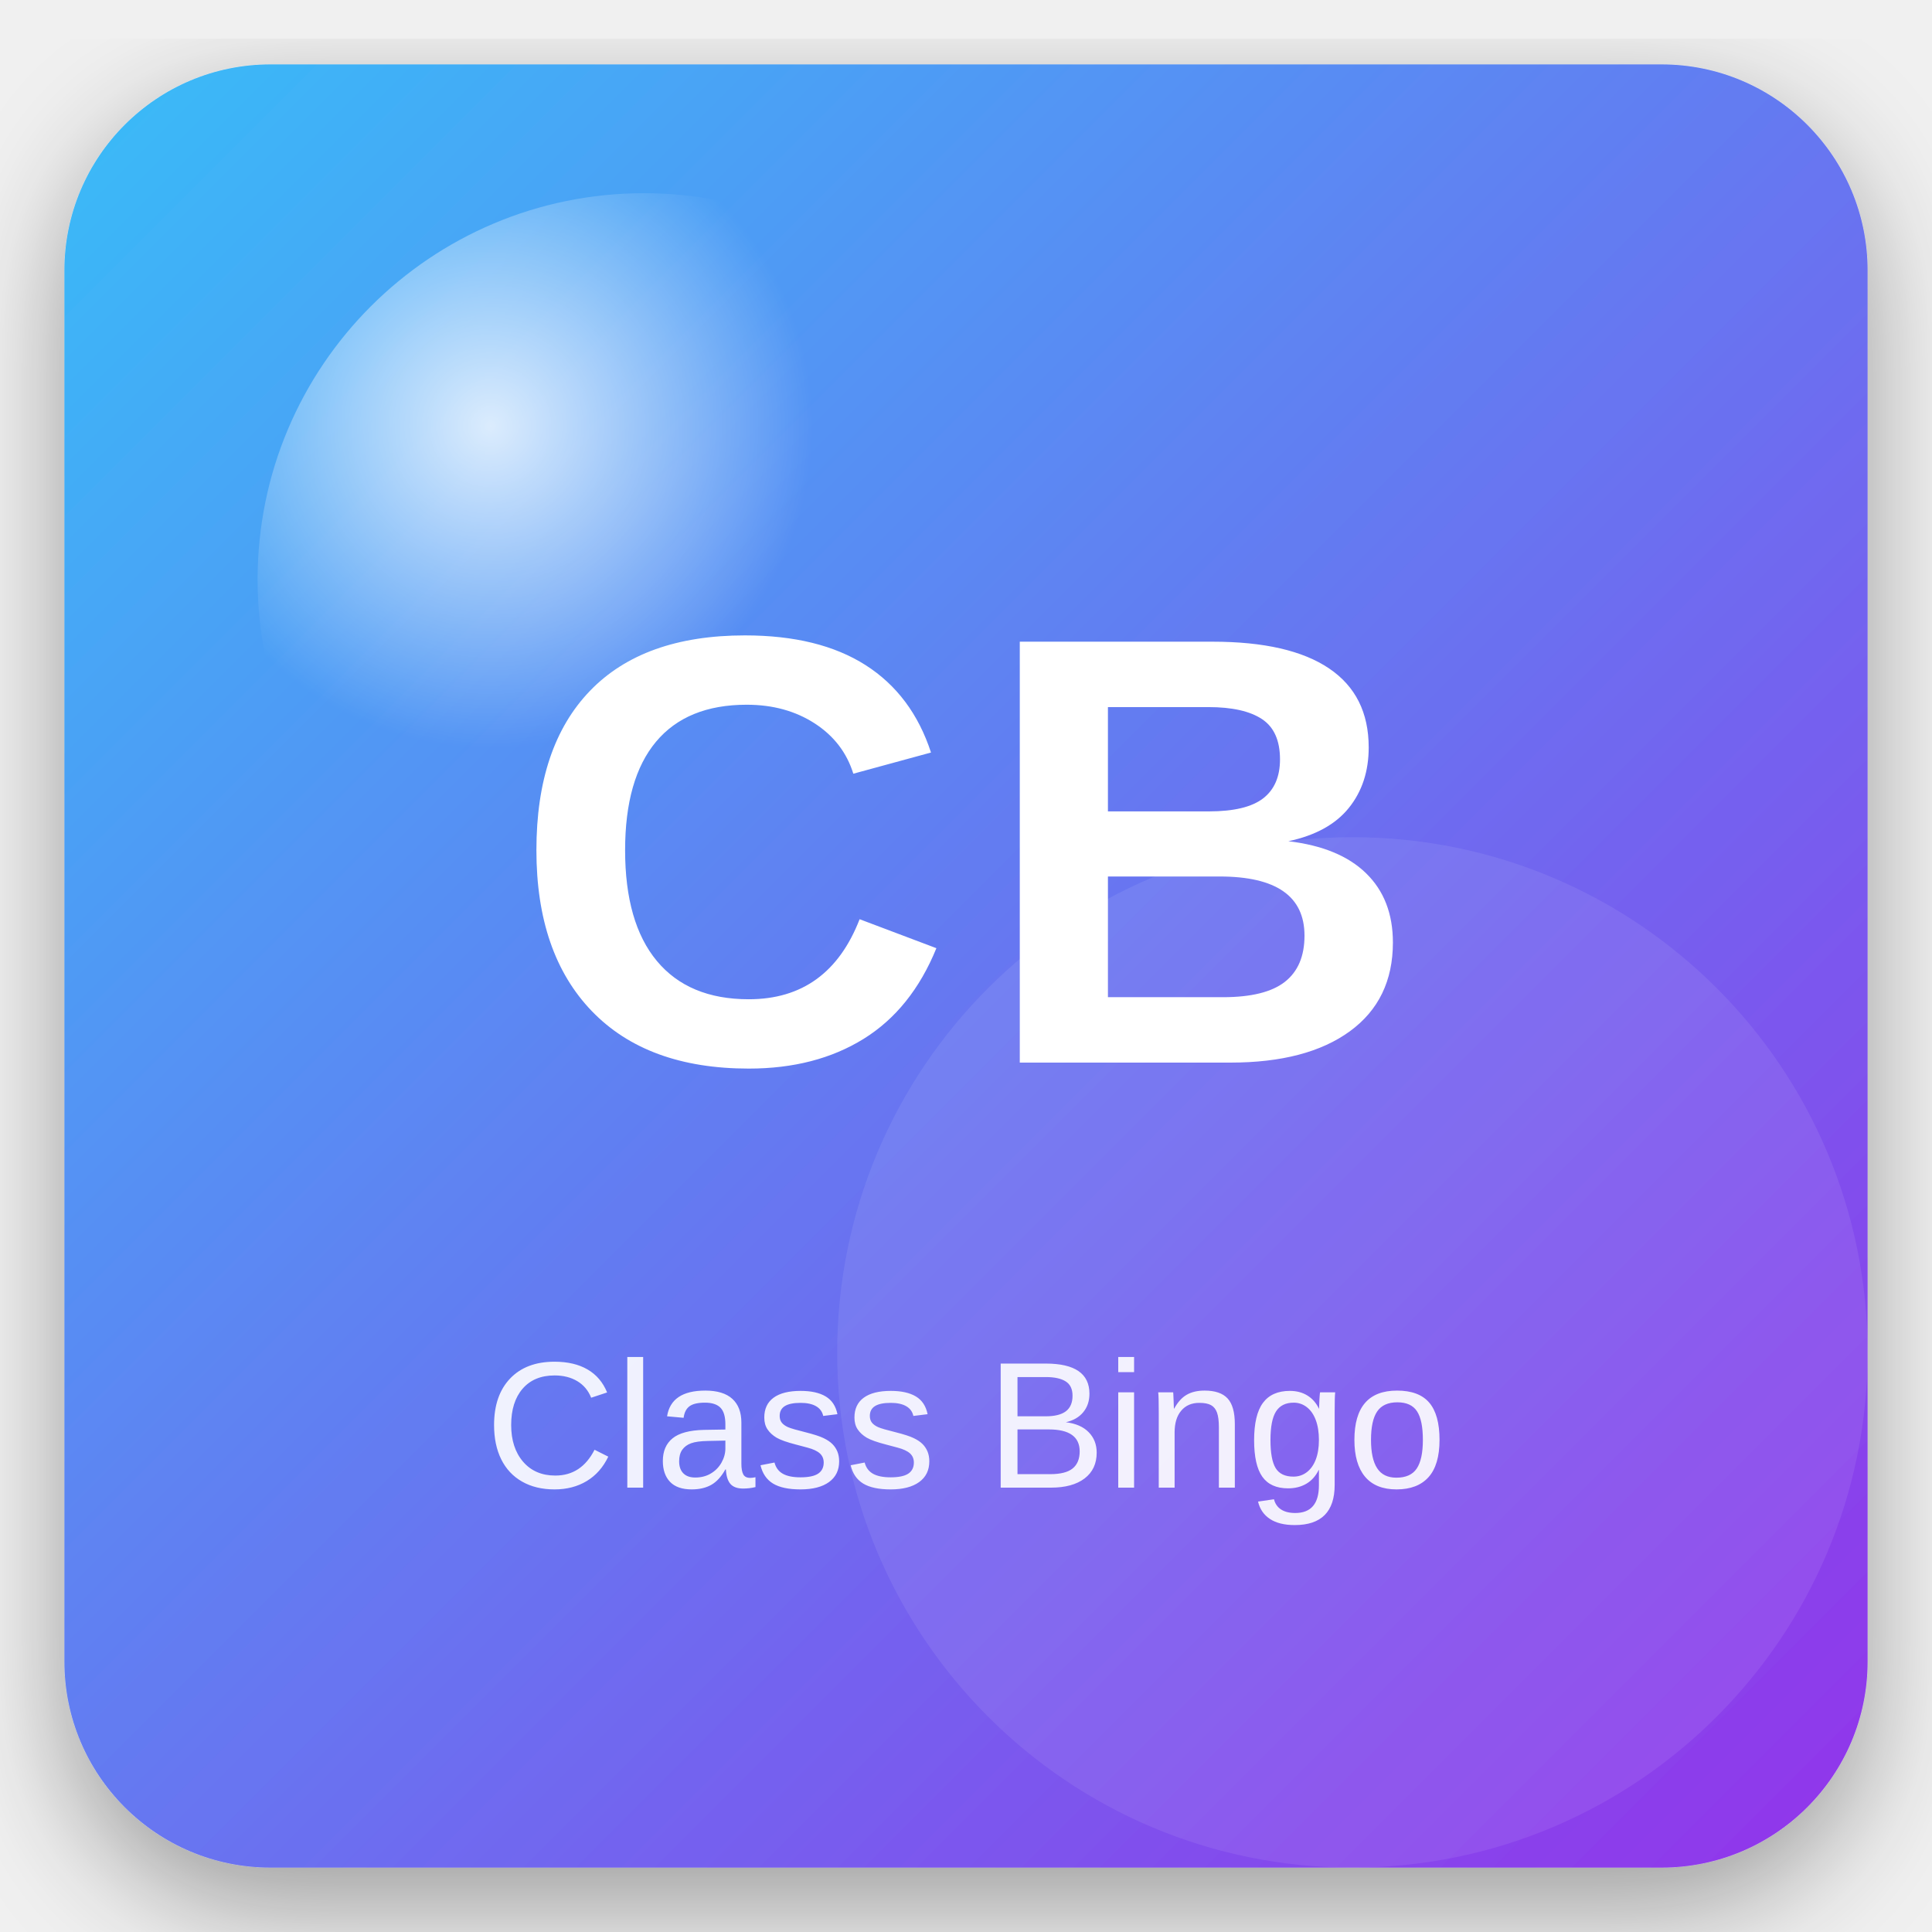
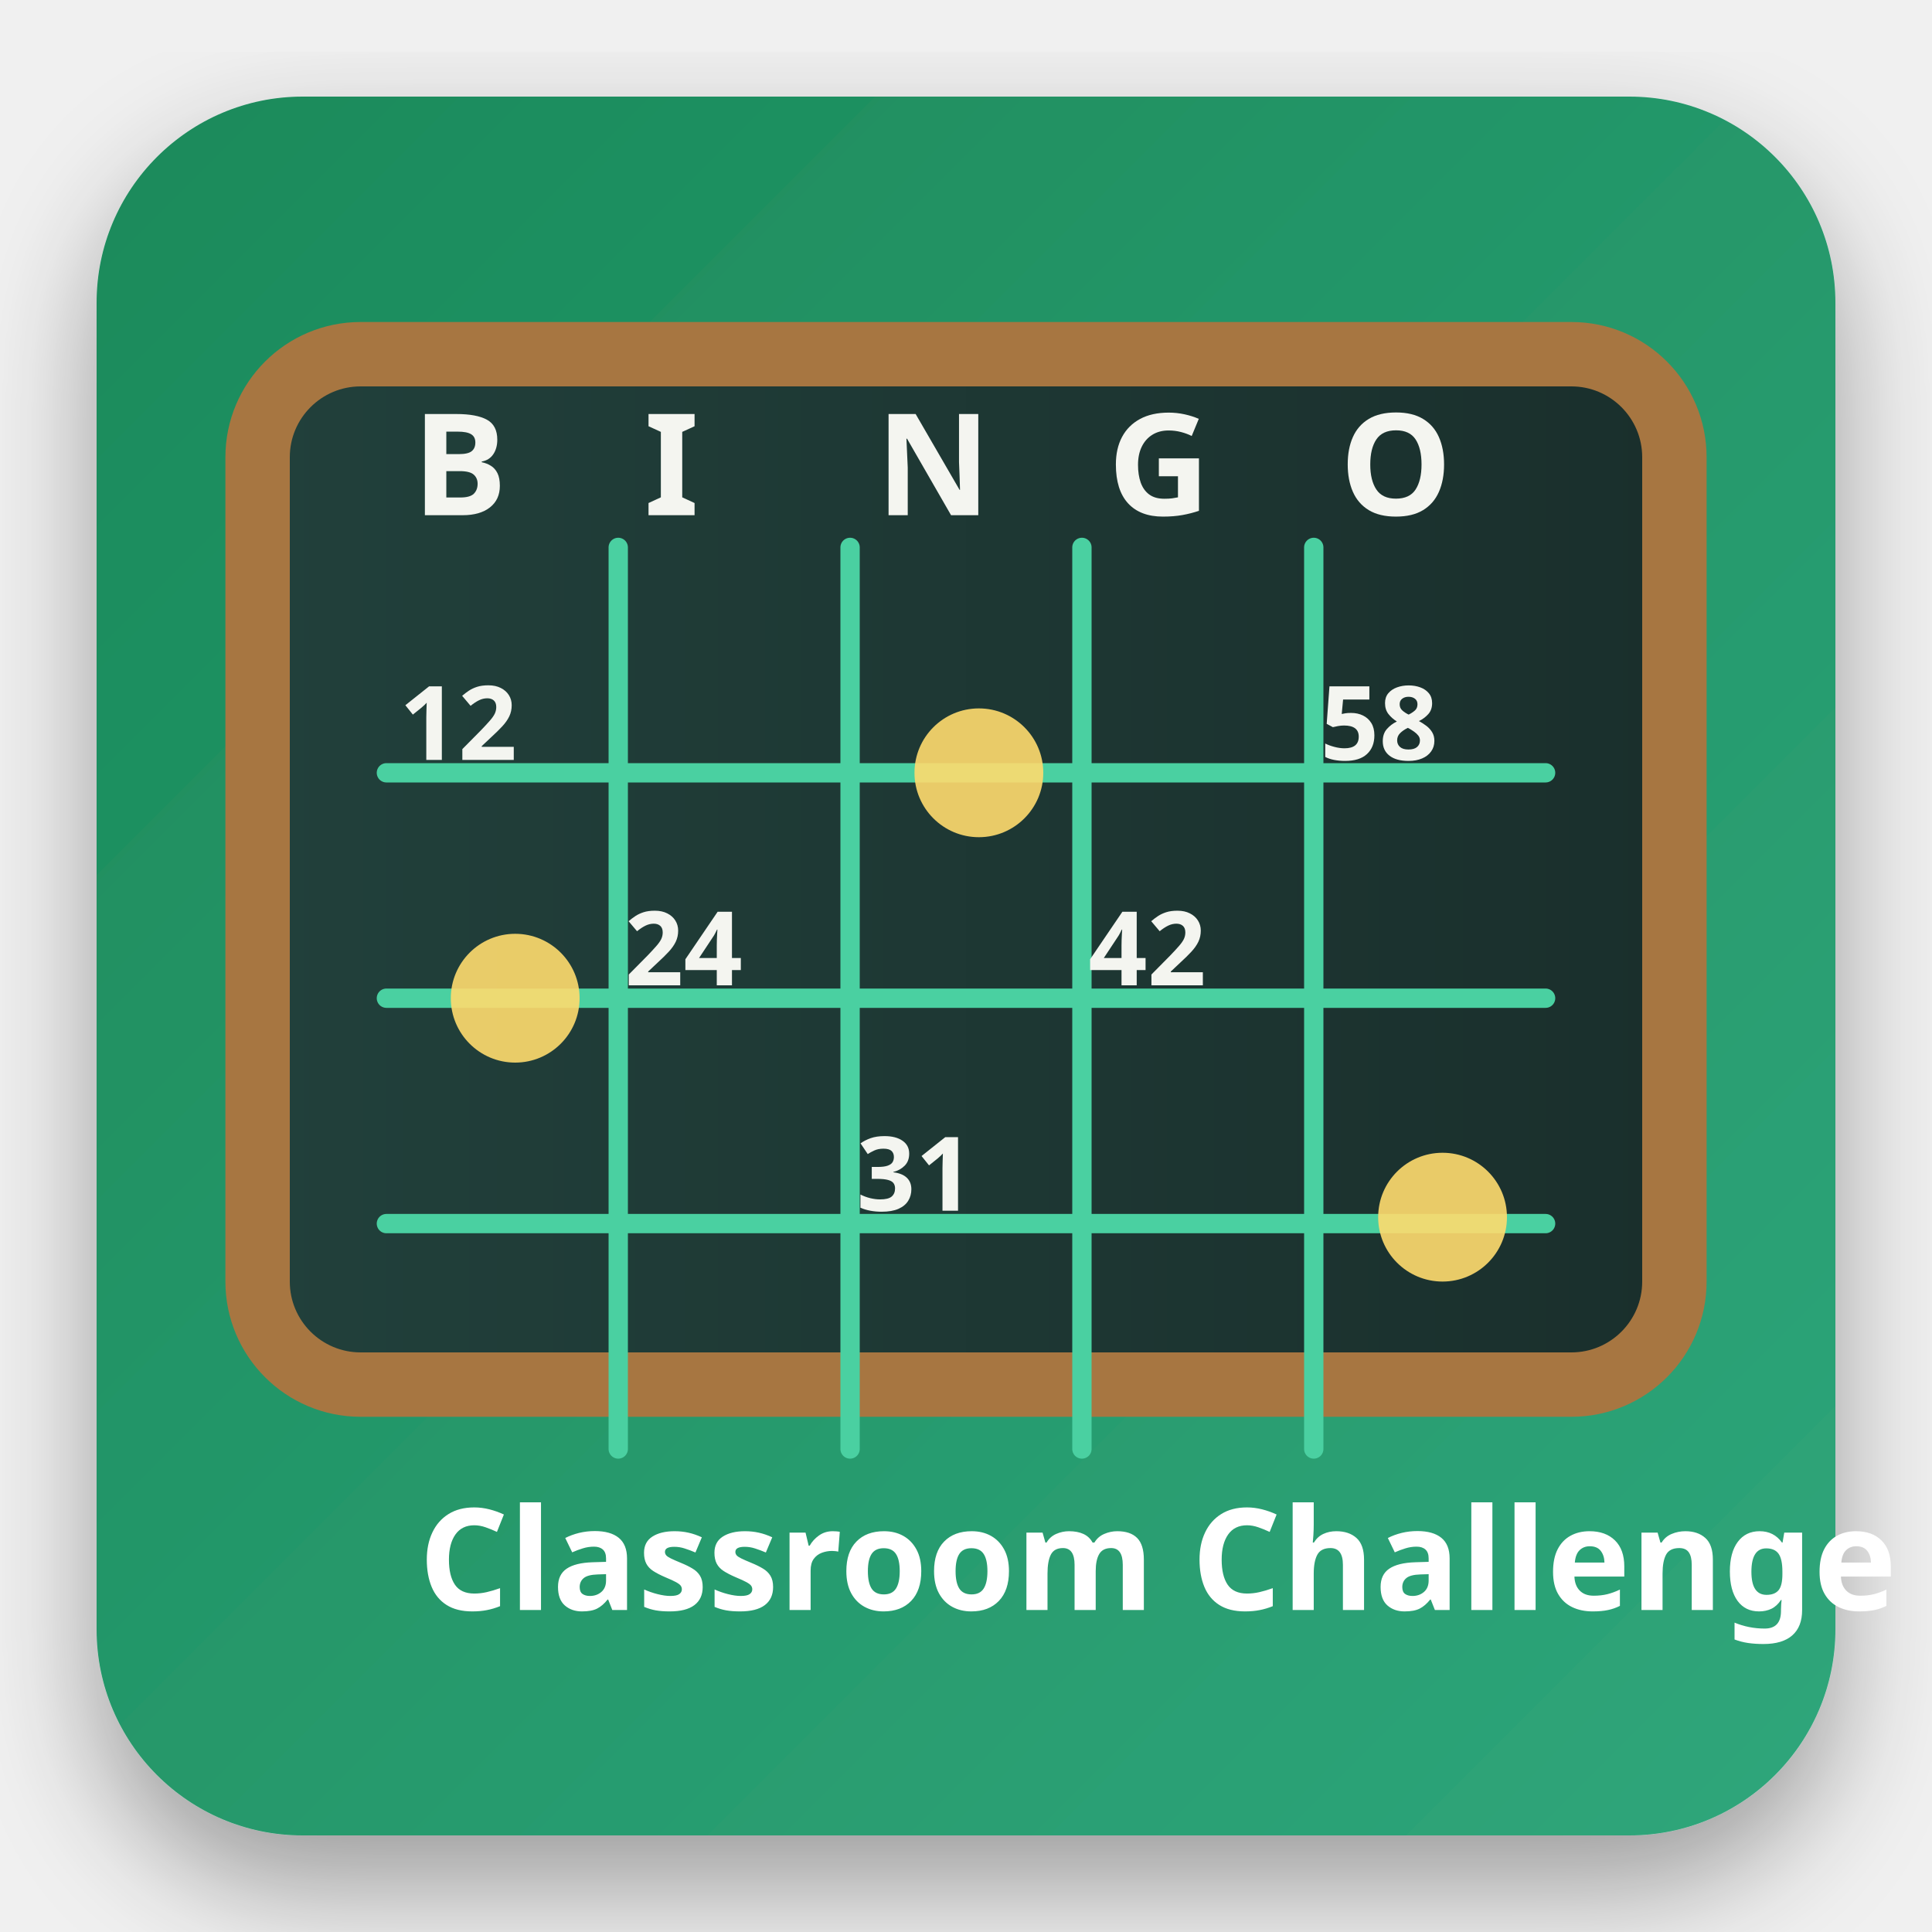
<svg xmlns="http://www.w3.org/2000/svg" width="600" height="600" viewBox="0 0 600 600">
  <defs>
-     <linearGradient id="grad-classroom-bingo" x1="0%" y1="0%" x2="100%" y2="100%">
-       <stop offset="0%" stop-color="#38bdf8" />
-       <stop offset="100%" stop-color="#9333ea" />
+     <linearGradient id="bg-classroom" x1="0%" y1="0%" x2="100%" y2="100%">
+       <stop offset="0%" stop-color="#1b8a5a" />
+       <stop offset="100%" stop-color="#2fa67b" />
    </linearGradient>
-     <radialGradient id="highlight-classroom-bingo" cx="30%" cy="30%" r="70%">
-       <stop offset="0%" stop-color="rgba(255,255,255,0.8)" />
-       <stop offset="60%" stop-color="rgba(255,255,255,0.0)" />
-       <stop offset="100%" stop-color="rgba(255,255,255,0.0)" />
-     </radialGradient>
+     <linearGradient id="chalkboard" x1="0%" y1="0%" x2="100%" y2="0%">
+       <stop offset="0%" stop-color="#21403b" />
+       <stop offset="100%" stop-color="#1a2f2c" />
+     </linearGradient>
    <filter id="shadow" x="-20%" y="-20%" width="140%" height="140%">
-       <feDropShadow dx="0" dy="12" stdDeviation="18" flood-color="rgba(0,0,0,0.35)" />
+       <feDropShadow dx="0" dy="16" stdDeviation="18" flood-color="rgba(0,0,0,0.35)" />
    </filter>
  </defs>
-   <rect width="560" height="560" x="20" y="20" rx="64" fill="url(#grad-classroom-bingo)" filter="url(#shadow)" />
-   <circle cx="200" cy="180" r="120" fill="url(#highlight-classroom-bingo)" />
-   <circle cx="420" cy="420" r="160" fill="rgba(255,255,255,0.08)" />
-   <text x="50%" y="55%" text-anchor="middle" font-family="'Poppins', 'Segoe UI', 'Arial', sans-serif" font-weight="700" font-size="190" fill="#FFFFFF" letter-spacing="8">CB</text>
-   <text x="50%" y="77%" text-anchor="middle" font-family="'Poppins', 'Segoe UI', 'Arial', sans-serif" font-weight="500" font-size="56" fill="rgba(255,255,255,0.9)">Class Bingo</text>
+   <rect x="30" y="30" width="540" height="540" rx="64" fill="url(#bg-classroom)" filter="url(#shadow)" />
+   <g transform="translate(80 110)">
+     <rect x="0" y="0" width="440" height="320" rx="32" fill="url(#chalkboard)" stroke="#a77641" stroke-width="20" />
+     <g transform="translate(40 60)" stroke="#4ad0a1" stroke-width="6" stroke-linecap="round">
+       <path d="M0 70h360" />
+       <path d="M0 140h360" />
+       <path d="M0 210h360" />
+       <path d="M72 0v280" />
+       <path d="M144 0v280" />
+       <path d="M216 0v280" />
+       <path d="M288 0v280" />
+     </g>
+     <g fill="#f4f5f0" font-family="'Nunito', 'Segoe UI', sans-serif" font-weight="700" font-size="44">
+       <text x="48" y="50">B</text>
+       <text x="120" y="50">I</text>
+       <text x="192" y="50">N</text>
+       <text x="264" y="50">G</text>
+       <text x="336" y="50">O</text>
+     </g>
+     <g fill="#f4f5f0" font-family="'Nunito', 'Segoe UI', sans-serif" font-size="32" font-weight="600">
+       <text x="44" y="126">12</text>
+       <text x="114" y="196">24</text>
+       <text x="186" y="266">31</text>
+       <text x="258" y="196">42</text>
+       <text x="330" y="126">58</text>
+     </g>
+     <g fill="#ffdb6e" opacity="0.9">
+       <circle cx="80" cy="200" r="20" />
+       <circle cx="224" cy="130" r="20" />
+       <circle cx="368" cy="268" r="20" />
+     </g>
+   </g>
+   <g transform="translate(130 440)" fill="#fff" font-family="'Nunito', 'Segoe UI', sans-serif" font-size="44" font-weight="800">
+     <text x="0" y="60">Classroom Challenge</text>
+   </g>
</svg>
